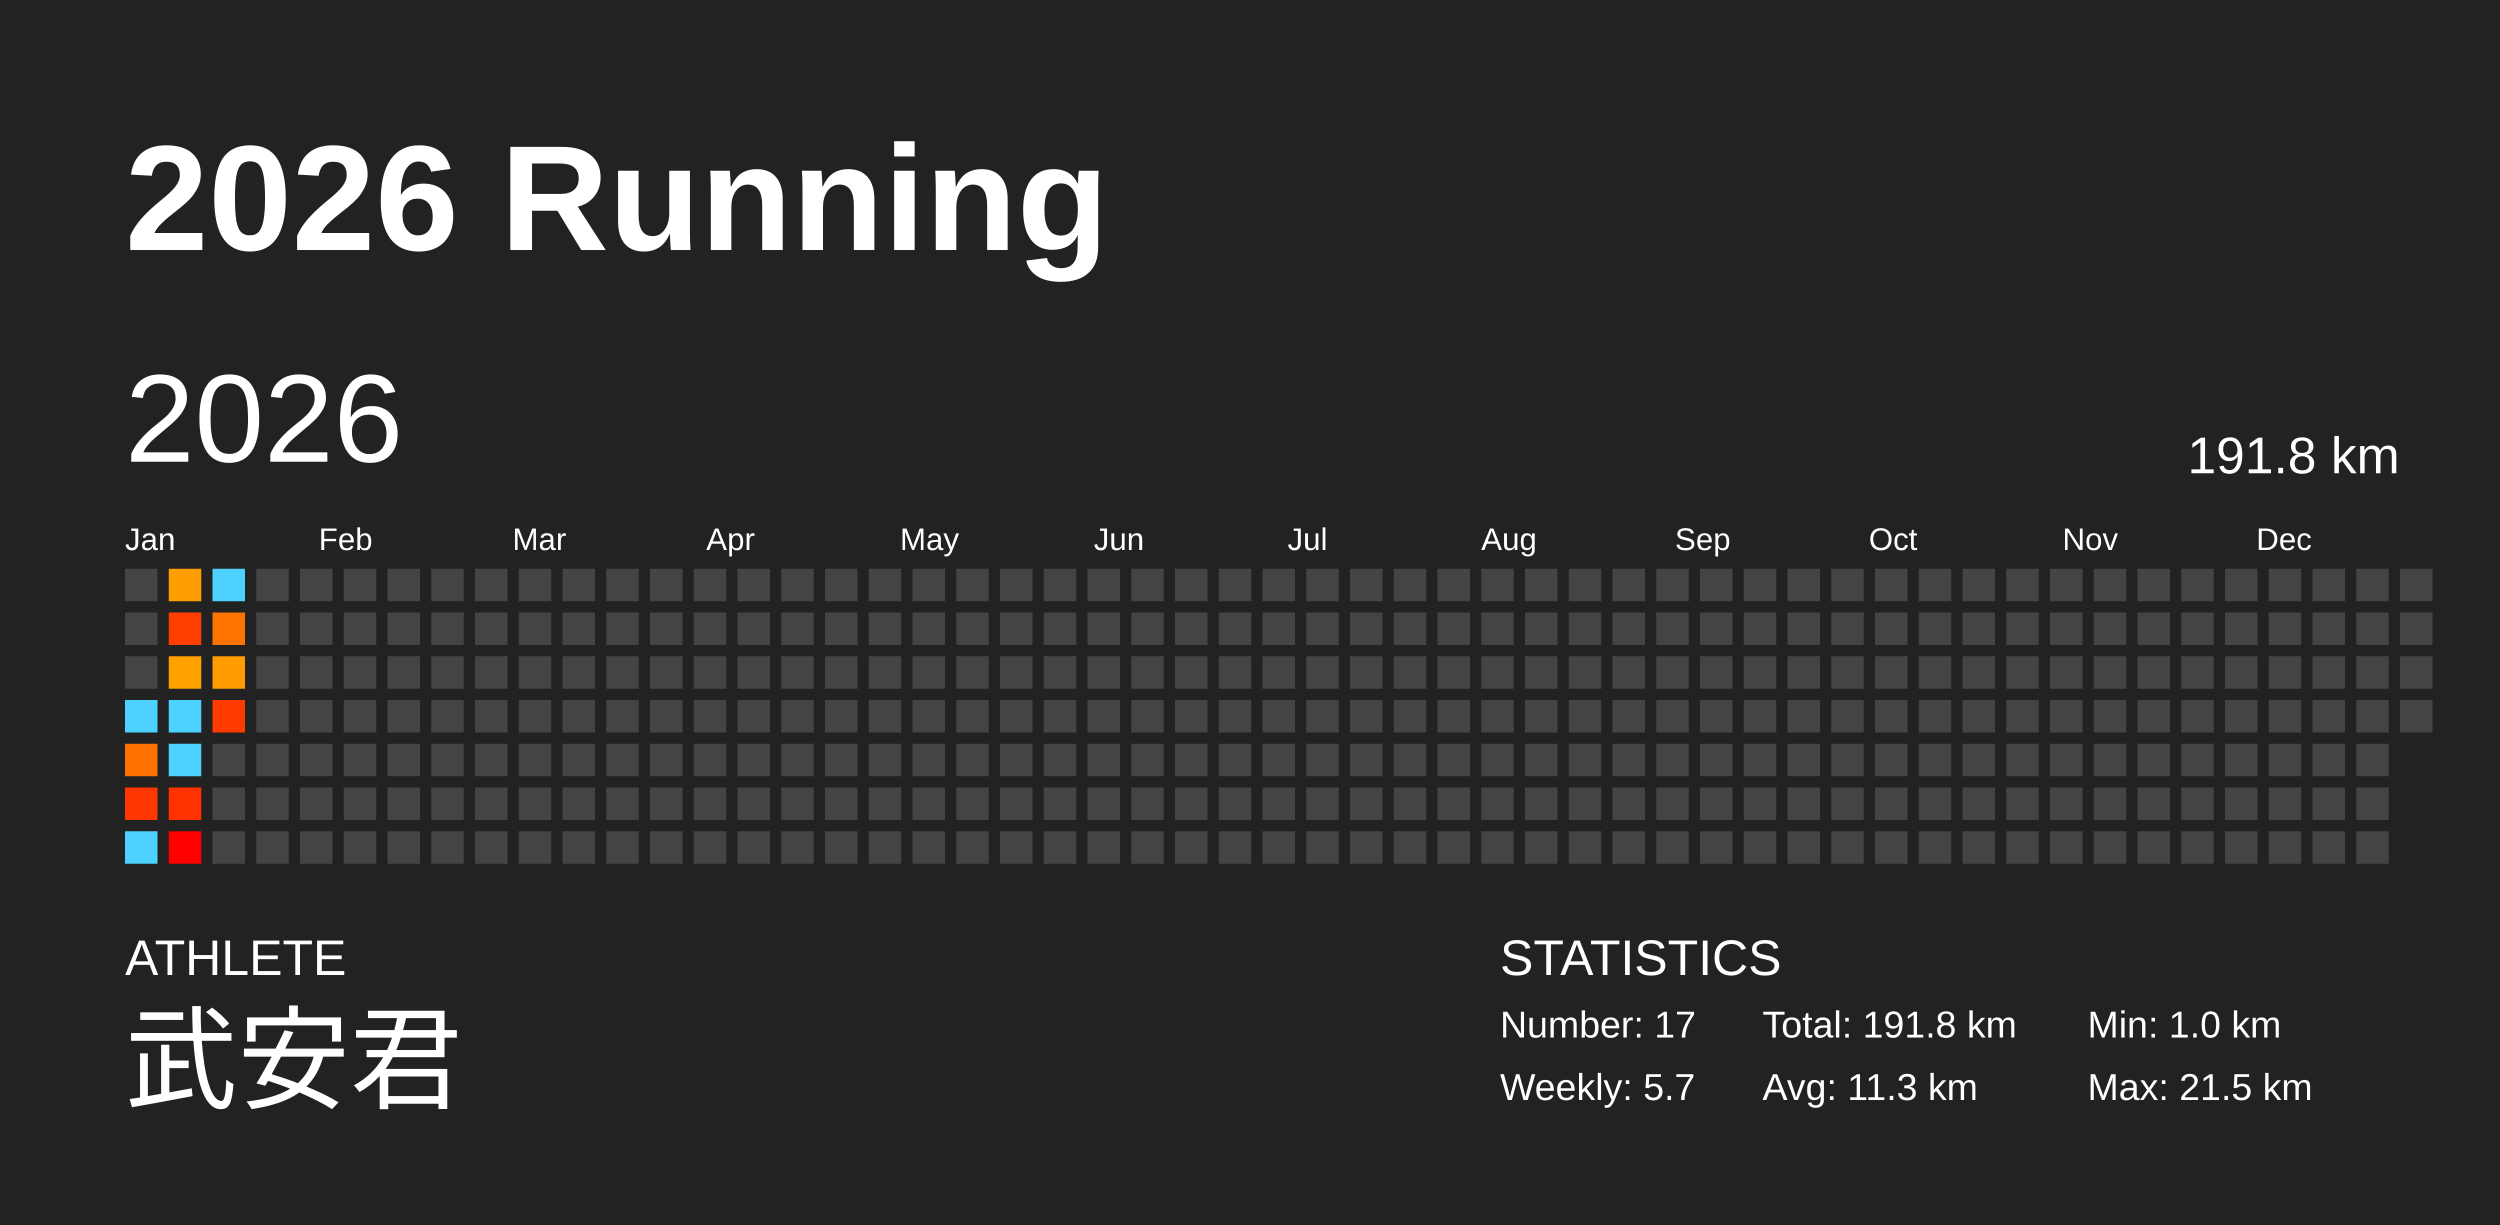
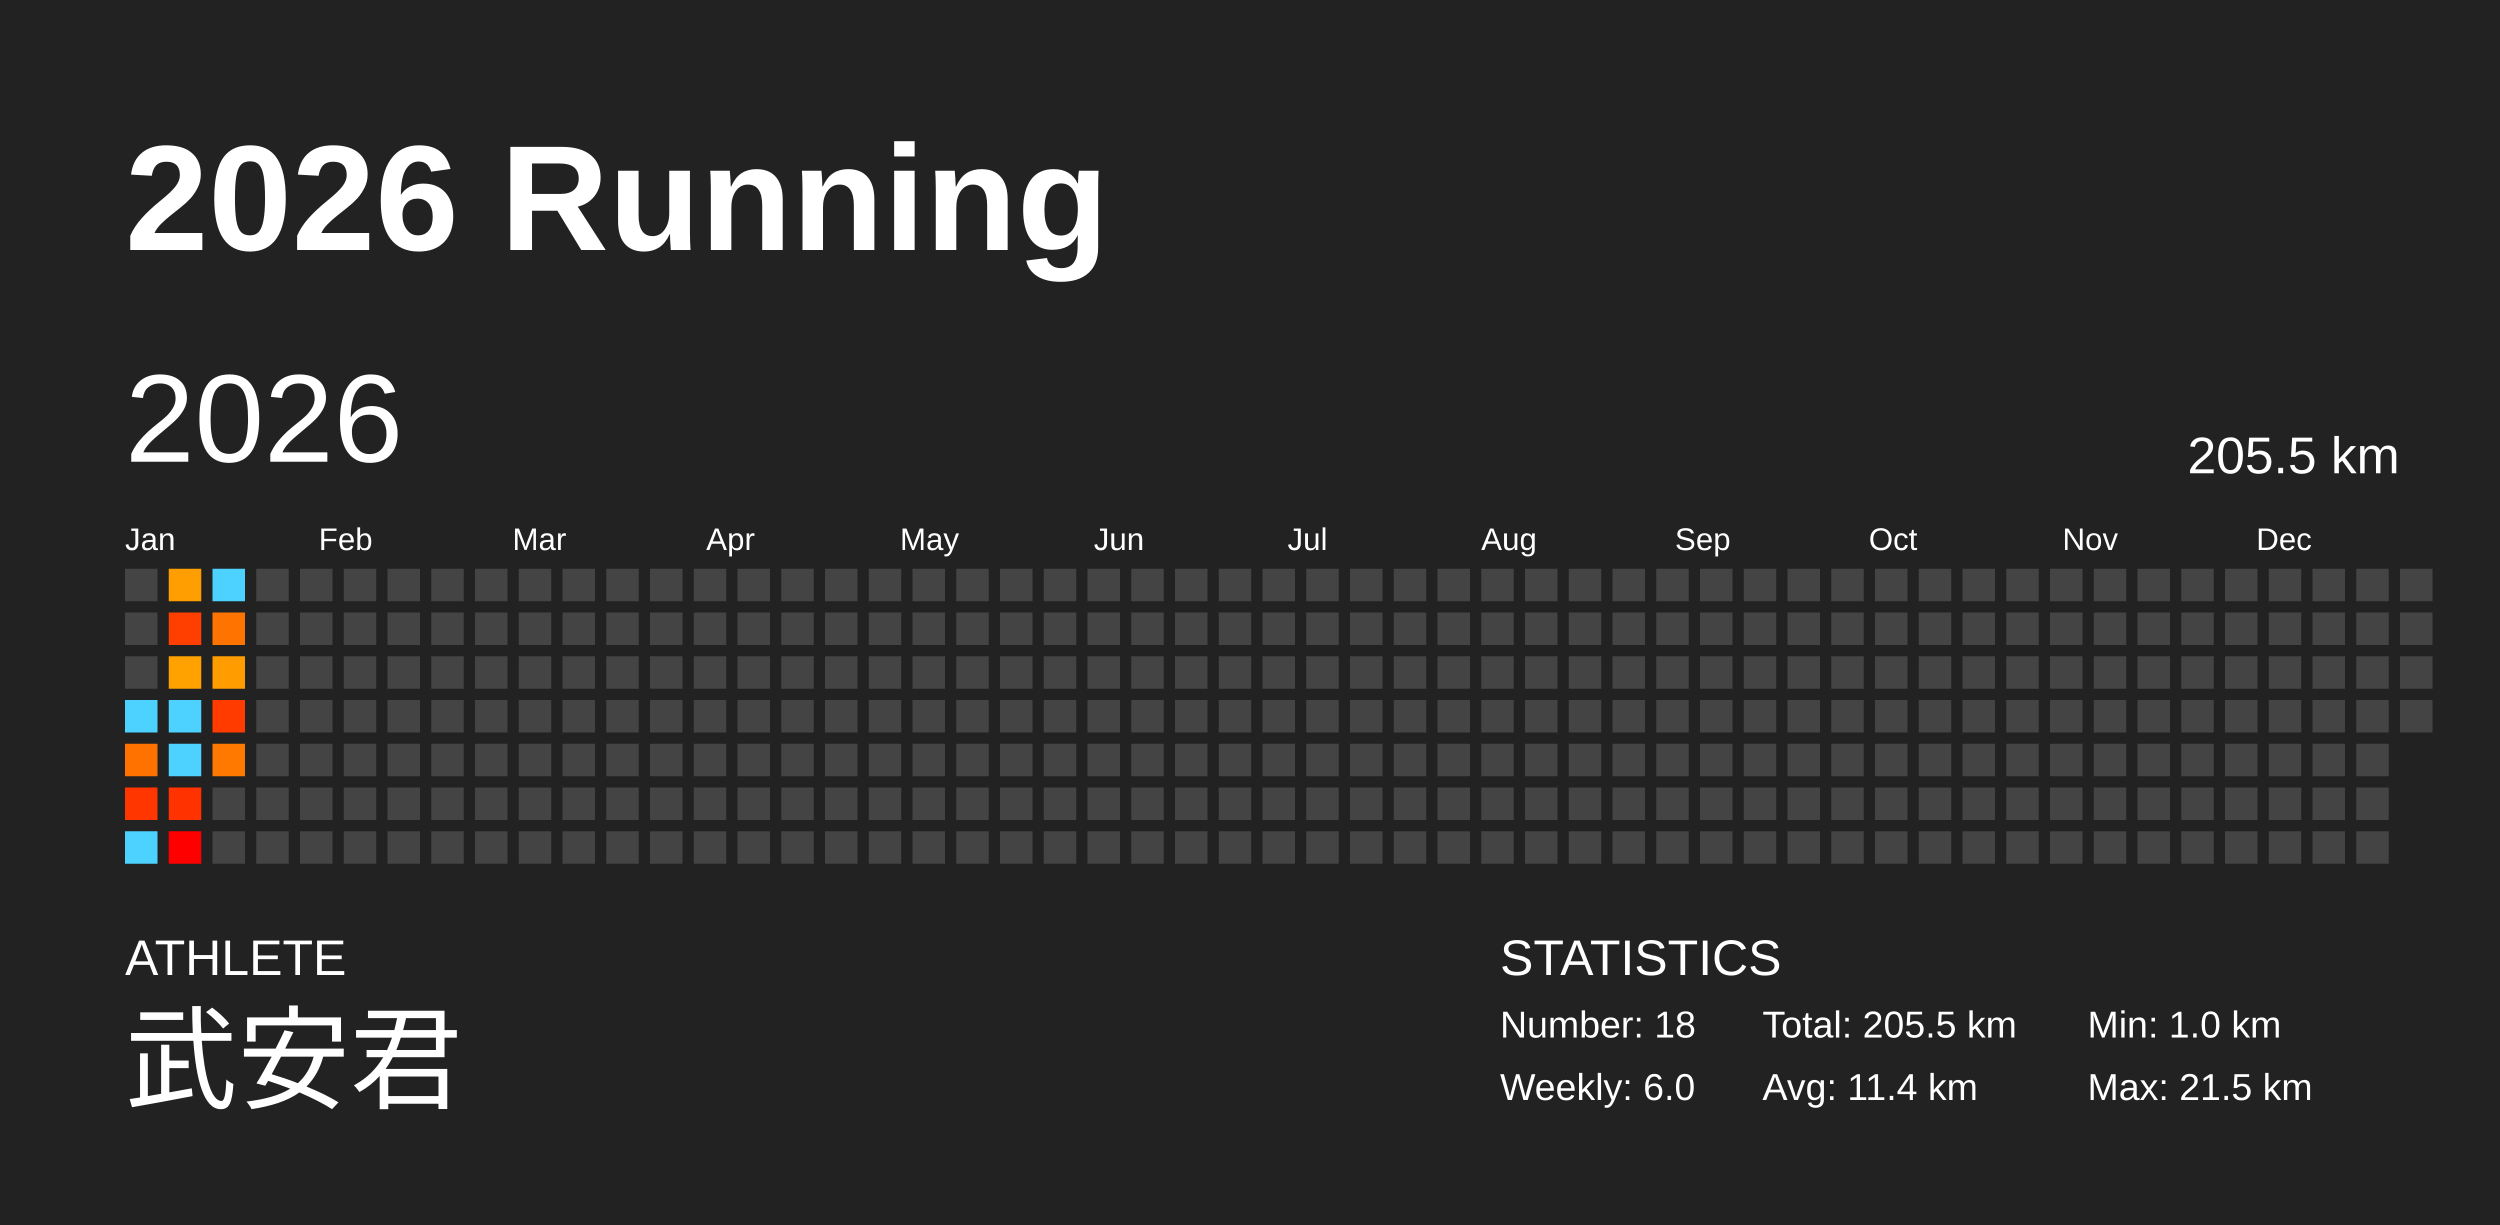
<svg xmlns="http://www.w3.org/2000/svg" baseProfile="full" height="98mm" version="1.1" viewBox="0,0,200,98" width="200mm">
  <defs />
  <rect fill="#222222" height="98" width="200" x="0" y="0" />
  <text fill="#FFFFFF" style="font-size:12px; font-family:Arial; font-weight:bold;" x="10" y="20">2026 Running</text>
  <text fill="#FFFFFF" style="font-size:4px; font-family:Arial" x="10" y="78">ATHLETE</text>
  <text fill="#FFFFFF" style="font-size:9px; font-family:Arial" x="10" y="88">武安君</text>
  <text fill="#FFFFFF" style="font-size:4px; font-family:Arial" x="120" y="78">STATISTICS</text>
-   <text fill="#FFFFFF" style="font-size:3px; font-family:Arial" x="120" y="83">Number: 17</text>
-   <text fill="#FFFFFF" style="font-size:3px; font-family:Arial" x="120" y="88">Weekly: 5.7</text>
-   <text fill="#FFFFFF" style="font-size:3px; font-family:Arial" x="141" y="83">Total: 191.8 km</text>
-   <text fill="#FFFFFF" style="font-size:3px; font-family:Arial" x="141" y="88">Avg: 11.3 km</text>
+   <text fill="#FFFFFF" style="font-size:3px; font-family:Arial" x="120" y="83">Number: 18</text>
+   <text fill="#FFFFFF" style="font-size:3px; font-family:Arial" x="120" y="88">Weekly: 6.0</text>
+   <text fill="#FFFFFF" style="font-size:3px; font-family:Arial" x="141" y="83">Total: 205.5 km</text>
+   <text fill="#FFFFFF" style="font-size:3px; font-family:Arial" x="141" y="88">Avg: 11.4 km</text>
  <text fill="#FFFFFF" style="font-size:3px; font-family:Arial" x="167" y="83">Min: 1.0 km</text>
  <text fill="#FFFFFF" style="font-size:3px; font-family:Arial" x="167" y="88">Max: 21.5 km</text>
  <text dominant-baseline="hanging" fill="#FFFFFF" style="font-size:10.0px; font-family:Arial;" x="10" y="30">2026</text>
-   <text dominant-baseline="hanging" fill="#FFFFFF" style="font-size:4.125px; font-family:Arial;" x="175" y="35">191.8 km</text>
+   <text dominant-baseline="hanging" fill="#FFFFFF" style="font-size:4.125px; font-family:Arial;" x="175" y="35">205.5 km</text>
  <text fill="#FFFFFF" style="font-size:2.5px; font-family:Arial" x="10.0" y="44">Jan</text>
  <text fill="#FFFFFF" style="font-size:2.5px; font-family:Arial" x="25.5" y="44">Feb</text>
  <text fill="#FFFFFF" style="font-size:2.5px; font-family:Arial" x="41.0" y="44">Mar</text>
  <text fill="#FFFFFF" style="font-size:2.5px; font-family:Arial" x="56.5" y="44">Apr</text>
  <text fill="#FFFFFF" style="font-size:2.5px; font-family:Arial" x="72.0" y="44">May</text>
  <text fill="#FFFFFF" style="font-size:2.5px; font-family:Arial" x="87.5" y="44">Jun</text>
  <text fill="#FFFFFF" style="font-size:2.5px; font-family:Arial" x="103.0" y="44">Jul</text>
  <text fill="#FFFFFF" style="font-size:2.5px; font-family:Arial" x="118.5" y="44">Aug</text>
  <text fill="#FFFFFF" style="font-size:2.5px; font-family:Arial" x="134.0" y="44">Sep</text>
  <text fill="#FFFFFF" style="font-size:2.5px; font-family:Arial" x="149.5" y="44">Oct</text>
  <text fill="#FFFFFF" style="font-size:2.5px; font-family:Arial" x="165.0" y="44">Nov</text>
  <text fill="#FFFFFF" style="font-size:2.5px; font-family:Arial" x="180.5" y="44">Dec</text>
  <rect fill="#444444" height="2.6" width="2.6" x="10.0" y="45.5" />
  <rect fill="#444444" height="2.6" width="2.6" x="10.0" y="49.0" />
  <rect fill="#444444" height="2.6" width="2.6" x="10.0" y="52.5" />
  <rect fill="#4dd2ff" height="2.6" width="2.6" x="10.0" y="56.0" />
  <rect fill="#ff7200" height="2.6" width="2.6" x="10.0" y="59.5" />
  <rect fill="#ff3600" height="2.6" width="2.6" x="10.0" y="63.0" />
  <rect fill="#4dd2ff" height="2.6" width="2.6" x="10.0" y="66.5" />
  <rect fill="#ff9e00" height="2.6" width="2.6" x="13.5" y="45.5" />
  <rect fill="#ff3f00" height="2.6" width="2.6" x="13.5" y="49.0" />
  <rect fill="#ffa200" height="2.6" width="2.6" x="13.5" y="52.5" />
  <rect fill="#4dd2ff" height="2.6" width="2.6" x="13.5" y="56.0" />
  <rect fill="#4dd2ff" height="2.6" width="2.6" x="13.5" y="59.5" />
  <rect fill="#ff3200" height="2.6" width="2.6" x="13.5" y="63.0" />
  <rect fill="red" height="2.6" width="2.6" x="13.5" y="66.5" />
  <rect fill="#4dd2ff" height="2.6" width="2.6" x="17.0" y="45.5" />
  <rect fill="#ff7400" height="2.6" width="2.6" x="17.0" y="49.0" />
  <rect fill="#ff9c00" height="2.6" width="2.6" x="17.0" y="52.5" />
  <rect fill="#ff3b00" height="2.6" width="2.6" x="17.0" y="56.0" />
-   <rect fill="#444444" height="2.6" width="2.6" x="17.0" y="59.5" />
+   <rect fill="#ff7900" height="2.6" width="2.6" x="17.0" y="59.5" />
  <rect fill="#444444" height="2.6" width="2.6" x="17.0" y="63.0" />
  <rect fill="#444444" height="2.6" width="2.6" x="17.0" y="66.5" />
  <rect fill="#444444" height="2.6" width="2.6" x="20.5" y="45.5" />
  <rect fill="#444444" height="2.6" width="2.6" x="20.5" y="49.0" />
  <rect fill="#444444" height="2.6" width="2.6" x="20.5" y="52.5" />
  <rect fill="#444444" height="2.6" width="2.6" x="20.5" y="56.0" />
  <rect fill="#444444" height="2.6" width="2.6" x="20.5" y="59.5" />
  <rect fill="#444444" height="2.6" width="2.6" x="20.5" y="63.0" />
  <rect fill="#444444" height="2.6" width="2.6" x="20.5" y="66.5" />
  <rect fill="#444444" height="2.6" width="2.6" x="24.0" y="45.5" />
  <rect fill="#444444" height="2.6" width="2.6" x="24.0" y="49.0" />
  <rect fill="#444444" height="2.6" width="2.6" x="24.0" y="52.5" />
  <rect fill="#444444" height="2.6" width="2.6" x="24.0" y="56.0" />
  <rect fill="#444444" height="2.6" width="2.6" x="24.0" y="59.5" />
  <rect fill="#444444" height="2.6" width="2.6" x="24.0" y="63.0" />
  <rect fill="#444444" height="2.6" width="2.6" x="24.0" y="66.5" />
  <rect fill="#444444" height="2.6" width="2.6" x="27.5" y="45.5" />
  <rect fill="#444444" height="2.6" width="2.6" x="27.5" y="49.0" />
  <rect fill="#444444" height="2.6" width="2.6" x="27.5" y="52.5" />
  <rect fill="#444444" height="2.6" width="2.6" x="27.5" y="56.0" />
  <rect fill="#444444" height="2.6" width="2.6" x="27.5" y="59.5" />
  <rect fill="#444444" height="2.6" width="2.6" x="27.5" y="63.0" />
  <rect fill="#444444" height="2.6" width="2.6" x="27.5" y="66.5" />
  <rect fill="#444444" height="2.6" width="2.6" x="31.0" y="45.5" />
  <rect fill="#444444" height="2.6" width="2.6" x="31.0" y="49.0" />
  <rect fill="#444444" height="2.6" width="2.6" x="31.0" y="52.5" />
  <rect fill="#444444" height="2.6" width="2.6" x="31.0" y="56.0" />
  <rect fill="#444444" height="2.6" width="2.6" x="31.0" y="59.5" />
  <rect fill="#444444" height="2.6" width="2.6" x="31.0" y="63.0" />
  <rect fill="#444444" height="2.6" width="2.6" x="31.0" y="66.5" />
  <rect fill="#444444" height="2.6" width="2.6" x="34.5" y="45.5" />
  <rect fill="#444444" height="2.6" width="2.6" x="34.5" y="49.0" />
  <rect fill="#444444" height="2.6" width="2.6" x="34.5" y="52.5" />
  <rect fill="#444444" height="2.6" width="2.6" x="34.5" y="56.0" />
  <rect fill="#444444" height="2.6" width="2.6" x="34.5" y="59.5" />
  <rect fill="#444444" height="2.6" width="2.6" x="34.5" y="63.0" />
  <rect fill="#444444" height="2.6" width="2.6" x="34.5" y="66.5" />
  <rect fill="#444444" height="2.6" width="2.6" x="38.0" y="45.5" />
  <rect fill="#444444" height="2.6" width="2.6" x="38.0" y="49.0" />
  <rect fill="#444444" height="2.6" width="2.6" x="38.0" y="52.5" />
  <rect fill="#444444" height="2.6" width="2.6" x="38.0" y="56.0" />
  <rect fill="#444444" height="2.6" width="2.6" x="38.0" y="59.5" />
  <rect fill="#444444" height="2.6" width="2.6" x="38.0" y="63.0" />
  <rect fill="#444444" height="2.6" width="2.6" x="38.0" y="66.5" />
  <rect fill="#444444" height="2.6" width="2.6" x="41.5" y="45.5" />
  <rect fill="#444444" height="2.6" width="2.6" x="41.5" y="49.0" />
  <rect fill="#444444" height="2.6" width="2.6" x="41.5" y="52.5" />
  <rect fill="#444444" height="2.6" width="2.6" x="41.5" y="56.0" />
  <rect fill="#444444" height="2.6" width="2.6" x="41.5" y="59.5" />
  <rect fill="#444444" height="2.6" width="2.6" x="41.5" y="63.0" />
  <rect fill="#444444" height="2.6" width="2.6" x="41.5" y="66.5" />
  <rect fill="#444444" height="2.6" width="2.6" x="45.0" y="45.5" />
  <rect fill="#444444" height="2.6" width="2.6" x="45.0" y="49.0" />
  <rect fill="#444444" height="2.6" width="2.6" x="45.0" y="52.5" />
  <rect fill="#444444" height="2.6" width="2.6" x="45.0" y="56.0" />
  <rect fill="#444444" height="2.6" width="2.6" x="45.0" y="59.5" />
  <rect fill="#444444" height="2.6" width="2.6" x="45.0" y="63.0" />
  <rect fill="#444444" height="2.6" width="2.6" x="45.0" y="66.5" />
  <rect fill="#444444" height="2.6" width="2.6" x="48.5" y="45.5" />
  <rect fill="#444444" height="2.6" width="2.6" x="48.5" y="49.0" />
  <rect fill="#444444" height="2.6" width="2.6" x="48.5" y="52.5" />
  <rect fill="#444444" height="2.6" width="2.6" x="48.5" y="56.0" />
  <rect fill="#444444" height="2.6" width="2.6" x="48.5" y="59.5" />
  <rect fill="#444444" height="2.6" width="2.6" x="48.5" y="63.0" />
  <rect fill="#444444" height="2.6" width="2.6" x="48.5" y="66.5" />
  <rect fill="#444444" height="2.6" width="2.6" x="52.0" y="45.5" />
  <rect fill="#444444" height="2.6" width="2.6" x="52.0" y="49.0" />
  <rect fill="#444444" height="2.6" width="2.6" x="52.0" y="52.5" />
  <rect fill="#444444" height="2.6" width="2.6" x="52.0" y="56.0" />
  <rect fill="#444444" height="2.6" width="2.6" x="52.0" y="59.5" />
  <rect fill="#444444" height="2.6" width="2.6" x="52.0" y="63.0" />
  <rect fill="#444444" height="2.6" width="2.6" x="52.0" y="66.5" />
  <rect fill="#444444" height="2.6" width="2.6" x="55.5" y="45.5" />
  <rect fill="#444444" height="2.6" width="2.6" x="55.5" y="49.0" />
  <rect fill="#444444" height="2.6" width="2.6" x="55.5" y="52.5" />
  <rect fill="#444444" height="2.6" width="2.6" x="55.5" y="56.0" />
  <rect fill="#444444" height="2.6" width="2.6" x="55.5" y="59.5" />
  <rect fill="#444444" height="2.6" width="2.6" x="55.5" y="63.0" />
  <rect fill="#444444" height="2.6" width="2.6" x="55.5" y="66.5" />
  <rect fill="#444444" height="2.6" width="2.6" x="59.0" y="45.5" />
  <rect fill="#444444" height="2.6" width="2.6" x="59.0" y="49.0" />
  <rect fill="#444444" height="2.6" width="2.6" x="59.0" y="52.5" />
  <rect fill="#444444" height="2.6" width="2.6" x="59.0" y="56.0" />
  <rect fill="#444444" height="2.6" width="2.6" x="59.0" y="59.5" />
  <rect fill="#444444" height="2.6" width="2.6" x="59.0" y="63.0" />
  <rect fill="#444444" height="2.6" width="2.6" x="59.0" y="66.5" />
  <rect fill="#444444" height="2.6" width="2.6" x="62.5" y="45.5" />
  <rect fill="#444444" height="2.6" width="2.6" x="62.5" y="49.0" />
  <rect fill="#444444" height="2.6" width="2.6" x="62.5" y="52.5" />
  <rect fill="#444444" height="2.6" width="2.6" x="62.5" y="56.0" />
  <rect fill="#444444" height="2.6" width="2.6" x="62.5" y="59.5" />
  <rect fill="#444444" height="2.6" width="2.6" x="62.5" y="63.0" />
  <rect fill="#444444" height="2.6" width="2.6" x="62.5" y="66.5" />
  <rect fill="#444444" height="2.6" width="2.6" x="66.0" y="45.5" />
  <rect fill="#444444" height="2.6" width="2.6" x="66.0" y="49.0" />
  <rect fill="#444444" height="2.6" width="2.6" x="66.0" y="52.5" />
  <rect fill="#444444" height="2.6" width="2.6" x="66.0" y="56.0" />
  <rect fill="#444444" height="2.6" width="2.6" x="66.0" y="59.5" />
  <rect fill="#444444" height="2.6" width="2.6" x="66.0" y="63.0" />
  <rect fill="#444444" height="2.6" width="2.6" x="66.0" y="66.5" />
  <rect fill="#444444" height="2.6" width="2.6" x="69.5" y="45.5" />
  <rect fill="#444444" height="2.6" width="2.6" x="69.5" y="49.0" />
  <rect fill="#444444" height="2.6" width="2.6" x="69.5" y="52.5" />
  <rect fill="#444444" height="2.6" width="2.6" x="69.5" y="56.0" />
  <rect fill="#444444" height="2.6" width="2.6" x="69.5" y="59.5" />
  <rect fill="#444444" height="2.6" width="2.6" x="69.5" y="63.0" />
  <rect fill="#444444" height="2.6" width="2.6" x="69.5" y="66.5" />
  <rect fill="#444444" height="2.6" width="2.6" x="73.0" y="45.5" />
  <rect fill="#444444" height="2.6" width="2.6" x="73.0" y="49.0" />
  <rect fill="#444444" height="2.6" width="2.6" x="73.0" y="52.5" />
  <rect fill="#444444" height="2.6" width="2.6" x="73.0" y="56.0" />
  <rect fill="#444444" height="2.6" width="2.6" x="73.0" y="59.5" />
  <rect fill="#444444" height="2.6" width="2.6" x="73.0" y="63.0" />
  <rect fill="#444444" height="2.6" width="2.6" x="73.0" y="66.5" />
  <rect fill="#444444" height="2.6" width="2.6" x="76.5" y="45.5" />
  <rect fill="#444444" height="2.6" width="2.6" x="76.5" y="49.0" />
  <rect fill="#444444" height="2.6" width="2.6" x="76.5" y="52.5" />
  <rect fill="#444444" height="2.6" width="2.6" x="76.5" y="56.0" />
  <rect fill="#444444" height="2.6" width="2.6" x="76.5" y="59.5" />
  <rect fill="#444444" height="2.6" width="2.6" x="76.5" y="63.0" />
  <rect fill="#444444" height="2.6" width="2.6" x="76.5" y="66.5" />
  <rect fill="#444444" height="2.6" width="2.6" x="80.0" y="45.5" />
  <rect fill="#444444" height="2.6" width="2.6" x="80.0" y="49.0" />
  <rect fill="#444444" height="2.6" width="2.6" x="80.0" y="52.5" />
  <rect fill="#444444" height="2.6" width="2.6" x="80.0" y="56.0" />
  <rect fill="#444444" height="2.6" width="2.6" x="80.0" y="59.5" />
  <rect fill="#444444" height="2.6" width="2.6" x="80.0" y="63.0" />
  <rect fill="#444444" height="2.6" width="2.6" x="80.0" y="66.5" />
  <rect fill="#444444" height="2.6" width="2.6" x="83.5" y="45.5" />
  <rect fill="#444444" height="2.6" width="2.6" x="83.5" y="49.0" />
  <rect fill="#444444" height="2.6" width="2.6" x="83.5" y="52.5" />
  <rect fill="#444444" height="2.6" width="2.6" x="83.5" y="56.0" />
  <rect fill="#444444" height="2.6" width="2.6" x="83.5" y="59.5" />
  <rect fill="#444444" height="2.6" width="2.6" x="83.5" y="63.0" />
  <rect fill="#444444" height="2.6" width="2.6" x="83.5" y="66.5" />
  <rect fill="#444444" height="2.6" width="2.6" x="87.0" y="45.5" />
  <rect fill="#444444" height="2.6" width="2.6" x="87.0" y="49.0" />
  <rect fill="#444444" height="2.6" width="2.6" x="87.0" y="52.5" />
  <rect fill="#444444" height="2.6" width="2.6" x="87.0" y="56.0" />
  <rect fill="#444444" height="2.6" width="2.6" x="87.0" y="59.5" />
  <rect fill="#444444" height="2.6" width="2.6" x="87.0" y="63.0" />
  <rect fill="#444444" height="2.6" width="2.6" x="87.0" y="66.5" />
  <rect fill="#444444" height="2.6" width="2.6" x="90.5" y="45.5" />
  <rect fill="#444444" height="2.6" width="2.6" x="90.5" y="49.0" />
  <rect fill="#444444" height="2.6" width="2.6" x="90.5" y="52.5" />
  <rect fill="#444444" height="2.6" width="2.6" x="90.5" y="56.0" />
  <rect fill="#444444" height="2.6" width="2.6" x="90.5" y="59.5" />
  <rect fill="#444444" height="2.6" width="2.6" x="90.5" y="63.0" />
  <rect fill="#444444" height="2.6" width="2.6" x="90.5" y="66.5" />
  <rect fill="#444444" height="2.6" width="2.6" x="94.0" y="45.5" />
  <rect fill="#444444" height="2.6" width="2.6" x="94.0" y="49.0" />
  <rect fill="#444444" height="2.6" width="2.6" x="94.0" y="52.5" />
  <rect fill="#444444" height="2.6" width="2.6" x="94.0" y="56.0" />
  <rect fill="#444444" height="2.6" width="2.6" x="94.0" y="59.5" />
  <rect fill="#444444" height="2.6" width="2.6" x="94.0" y="63.0" />
  <rect fill="#444444" height="2.6" width="2.6" x="94.0" y="66.5" />
  <rect fill="#444444" height="2.6" width="2.6" x="97.5" y="45.5" />
  <rect fill="#444444" height="2.6" width="2.6" x="97.5" y="49.0" />
  <rect fill="#444444" height="2.6" width="2.6" x="97.5" y="52.5" />
  <rect fill="#444444" height="2.6" width="2.6" x="97.5" y="56.0" />
  <rect fill="#444444" height="2.6" width="2.6" x="97.5" y="59.5" />
  <rect fill="#444444" height="2.6" width="2.6" x="97.5" y="63.0" />
  <rect fill="#444444" height="2.6" width="2.6" x="97.5" y="66.5" />
  <rect fill="#444444" height="2.6" width="2.6" x="101.0" y="45.5" />
  <rect fill="#444444" height="2.6" width="2.6" x="101.0" y="49.0" />
  <rect fill="#444444" height="2.6" width="2.6" x="101.0" y="52.5" />
  <rect fill="#444444" height="2.6" width="2.6" x="101.0" y="56.0" />
  <rect fill="#444444" height="2.6" width="2.6" x="101.0" y="59.5" />
  <rect fill="#444444" height="2.6" width="2.6" x="101.0" y="63.0" />
  <rect fill="#444444" height="2.6" width="2.6" x="101.0" y="66.5" />
  <rect fill="#444444" height="2.6" width="2.6" x="104.5" y="45.5" />
  <rect fill="#444444" height="2.6" width="2.6" x="104.5" y="49.0" />
  <rect fill="#444444" height="2.6" width="2.6" x="104.5" y="52.5" />
  <rect fill="#444444" height="2.6" width="2.6" x="104.5" y="56.0" />
  <rect fill="#444444" height="2.6" width="2.6" x="104.5" y="59.5" />
  <rect fill="#444444" height="2.6" width="2.6" x="104.5" y="63.0" />
  <rect fill="#444444" height="2.6" width="2.6" x="104.5" y="66.5" />
  <rect fill="#444444" height="2.6" width="2.6" x="108.0" y="45.5" />
  <rect fill="#444444" height="2.6" width="2.6" x="108.0" y="49.0" />
  <rect fill="#444444" height="2.6" width="2.6" x="108.0" y="52.5" />
  <rect fill="#444444" height="2.6" width="2.6" x="108.0" y="56.0" />
  <rect fill="#444444" height="2.6" width="2.6" x="108.0" y="59.5" />
  <rect fill="#444444" height="2.6" width="2.6" x="108.0" y="63.0" />
  <rect fill="#444444" height="2.6" width="2.6" x="108.0" y="66.5" />
  <rect fill="#444444" height="2.6" width="2.6" x="111.5" y="45.5" />
  <rect fill="#444444" height="2.6" width="2.6" x="111.5" y="49.0" />
  <rect fill="#444444" height="2.6" width="2.6" x="111.5" y="52.5" />
  <rect fill="#444444" height="2.6" width="2.6" x="111.5" y="56.0" />
  <rect fill="#444444" height="2.6" width="2.6" x="111.5" y="59.5" />
  <rect fill="#444444" height="2.6" width="2.6" x="111.5" y="63.0" />
  <rect fill="#444444" height="2.6" width="2.6" x="111.5" y="66.5" />
  <rect fill="#444444" height="2.6" width="2.6" x="115.0" y="45.5" />
  <rect fill="#444444" height="2.6" width="2.6" x="115.0" y="49.0" />
  <rect fill="#444444" height="2.6" width="2.6" x="115.0" y="52.5" />
  <rect fill="#444444" height="2.6" width="2.6" x="115.0" y="56.0" />
  <rect fill="#444444" height="2.6" width="2.6" x="115.0" y="59.5" />
  <rect fill="#444444" height="2.6" width="2.6" x="115.0" y="63.0" />
  <rect fill="#444444" height="2.6" width="2.6" x="115.0" y="66.5" />
  <rect fill="#444444" height="2.6" width="2.6" x="118.5" y="45.5" />
  <rect fill="#444444" height="2.6" width="2.6" x="118.5" y="49.0" />
  <rect fill="#444444" height="2.6" width="2.6" x="118.5" y="52.5" />
  <rect fill="#444444" height="2.6" width="2.6" x="118.5" y="56.0" />
  <rect fill="#444444" height="2.6" width="2.6" x="118.5" y="59.5" />
  <rect fill="#444444" height="2.6" width="2.6" x="118.5" y="63.0" />
  <rect fill="#444444" height="2.6" width="2.6" x="118.5" y="66.5" />
  <rect fill="#444444" height="2.6" width="2.6" x="122.0" y="45.5" />
  <rect fill="#444444" height="2.6" width="2.6" x="122.0" y="49.0" />
  <rect fill="#444444" height="2.6" width="2.6" x="122.0" y="52.5" />
  <rect fill="#444444" height="2.6" width="2.6" x="122.0" y="56.0" />
  <rect fill="#444444" height="2.6" width="2.6" x="122.0" y="59.5" />
  <rect fill="#444444" height="2.6" width="2.6" x="122.0" y="63.0" />
  <rect fill="#444444" height="2.6" width="2.6" x="122.0" y="66.5" />
  <rect fill="#444444" height="2.6" width="2.6" x="125.5" y="45.5" />
  <rect fill="#444444" height="2.6" width="2.6" x="125.5" y="49.0" />
  <rect fill="#444444" height="2.6" width="2.6" x="125.5" y="52.5" />
  <rect fill="#444444" height="2.6" width="2.6" x="125.5" y="56.0" />
  <rect fill="#444444" height="2.6" width="2.6" x="125.5" y="59.5" />
  <rect fill="#444444" height="2.6" width="2.6" x="125.5" y="63.0" />
  <rect fill="#444444" height="2.6" width="2.6" x="125.5" y="66.5" />
  <rect fill="#444444" height="2.6" width="2.6" x="129.0" y="45.5" />
  <rect fill="#444444" height="2.6" width="2.6" x="129.0" y="49.0" />
  <rect fill="#444444" height="2.6" width="2.6" x="129.0" y="52.5" />
  <rect fill="#444444" height="2.6" width="2.6" x="129.0" y="56.0" />
  <rect fill="#444444" height="2.6" width="2.6" x="129.0" y="59.5" />
  <rect fill="#444444" height="2.6" width="2.6" x="129.0" y="63.0" />
  <rect fill="#444444" height="2.6" width="2.6" x="129.0" y="66.5" />
  <rect fill="#444444" height="2.6" width="2.6" x="132.5" y="45.5" />
  <rect fill="#444444" height="2.6" width="2.6" x="132.5" y="49.0" />
  <rect fill="#444444" height="2.6" width="2.6" x="132.5" y="52.5" />
  <rect fill="#444444" height="2.6" width="2.6" x="132.5" y="56.0" />
  <rect fill="#444444" height="2.6" width="2.6" x="132.5" y="59.5" />
  <rect fill="#444444" height="2.6" width="2.6" x="132.5" y="63.0" />
  <rect fill="#444444" height="2.6" width="2.6" x="132.5" y="66.5" />
  <rect fill="#444444" height="2.6" width="2.6" x="136.0" y="45.5" />
  <rect fill="#444444" height="2.6" width="2.6" x="136.0" y="49.0" />
  <rect fill="#444444" height="2.6" width="2.6" x="136.0" y="52.5" />
  <rect fill="#444444" height="2.6" width="2.6" x="136.0" y="56.0" />
  <rect fill="#444444" height="2.6" width="2.6" x="136.0" y="59.5" />
  <rect fill="#444444" height="2.6" width="2.6" x="136.0" y="63.0" />
  <rect fill="#444444" height="2.6" width="2.6" x="136.0" y="66.5" />
  <rect fill="#444444" height="2.6" width="2.6" x="139.5" y="45.5" />
  <rect fill="#444444" height="2.6" width="2.6" x="139.5" y="49.0" />
  <rect fill="#444444" height="2.6" width="2.6" x="139.5" y="52.5" />
  <rect fill="#444444" height="2.6" width="2.6" x="139.5" y="56.0" />
  <rect fill="#444444" height="2.6" width="2.6" x="139.5" y="59.5" />
  <rect fill="#444444" height="2.6" width="2.6" x="139.5" y="63.0" />
  <rect fill="#444444" height="2.6" width="2.6" x="139.5" y="66.5" />
  <rect fill="#444444" height="2.6" width="2.6" x="143.0" y="45.5" />
  <rect fill="#444444" height="2.6" width="2.6" x="143.0" y="49.0" />
  <rect fill="#444444" height="2.6" width="2.6" x="143.0" y="52.5" />
  <rect fill="#444444" height="2.6" width="2.6" x="143.0" y="56.0" />
  <rect fill="#444444" height="2.6" width="2.6" x="143.0" y="59.5" />
  <rect fill="#444444" height="2.6" width="2.6" x="143.0" y="63.0" />
  <rect fill="#444444" height="2.6" width="2.6" x="143.0" y="66.5" />
  <rect fill="#444444" height="2.6" width="2.6" x="146.5" y="45.5" />
  <rect fill="#444444" height="2.6" width="2.6" x="146.5" y="49.0" />
  <rect fill="#444444" height="2.6" width="2.6" x="146.5" y="52.5" />
  <rect fill="#444444" height="2.6" width="2.6" x="146.5" y="56.0" />
  <rect fill="#444444" height="2.6" width="2.6" x="146.5" y="59.5" />
  <rect fill="#444444" height="2.6" width="2.6" x="146.5" y="63.0" />
  <rect fill="#444444" height="2.6" width="2.6" x="146.5" y="66.5" />
  <rect fill="#444444" height="2.6" width="2.6" x="150.0" y="45.5" />
  <rect fill="#444444" height="2.6" width="2.6" x="150.0" y="49.0" />
  <rect fill="#444444" height="2.6" width="2.6" x="150.0" y="52.5" />
  <rect fill="#444444" height="2.6" width="2.6" x="150.0" y="56.0" />
  <rect fill="#444444" height="2.6" width="2.6" x="150.0" y="59.5" />
  <rect fill="#444444" height="2.6" width="2.6" x="150.0" y="63.0" />
  <rect fill="#444444" height="2.6" width="2.6" x="150.0" y="66.5" />
  <rect fill="#444444" height="2.6" width="2.6" x="153.5" y="45.5" />
  <rect fill="#444444" height="2.6" width="2.6" x="153.5" y="49.0" />
  <rect fill="#444444" height="2.6" width="2.6" x="153.5" y="52.5" />
  <rect fill="#444444" height="2.6" width="2.6" x="153.5" y="56.0" />
  <rect fill="#444444" height="2.6" width="2.6" x="153.5" y="59.5" />
  <rect fill="#444444" height="2.6" width="2.6" x="153.5" y="63.0" />
  <rect fill="#444444" height="2.6" width="2.6" x="153.5" y="66.5" />
  <rect fill="#444444" height="2.6" width="2.6" x="157.0" y="45.5" />
  <rect fill="#444444" height="2.6" width="2.6" x="157.0" y="49.0" />
  <rect fill="#444444" height="2.6" width="2.6" x="157.0" y="52.5" />
  <rect fill="#444444" height="2.6" width="2.6" x="157.0" y="56.0" />
  <rect fill="#444444" height="2.6" width="2.6" x="157.0" y="59.5" />
  <rect fill="#444444" height="2.6" width="2.6" x="157.0" y="63.0" />
  <rect fill="#444444" height="2.6" width="2.6" x="157.0" y="66.5" />
  <rect fill="#444444" height="2.6" width="2.6" x="160.5" y="45.5" />
  <rect fill="#444444" height="2.6" width="2.6" x="160.5" y="49.0" />
  <rect fill="#444444" height="2.6" width="2.6" x="160.5" y="52.5" />
  <rect fill="#444444" height="2.6" width="2.6" x="160.5" y="56.0" />
  <rect fill="#444444" height="2.6" width="2.6" x="160.5" y="59.5" />
  <rect fill="#444444" height="2.6" width="2.6" x="160.5" y="63.0" />
  <rect fill="#444444" height="2.6" width="2.6" x="160.5" y="66.5" />
  <rect fill="#444444" height="2.6" width="2.6" x="164.0" y="45.5" />
  <rect fill="#444444" height="2.6" width="2.6" x="164.0" y="49.0" />
  <rect fill="#444444" height="2.6" width="2.6" x="164.0" y="52.5" />
  <rect fill="#444444" height="2.6" width="2.6" x="164.0" y="56.0" />
  <rect fill="#444444" height="2.6" width="2.6" x="164.0" y="59.5" />
  <rect fill="#444444" height="2.6" width="2.6" x="164.0" y="63.0" />
  <rect fill="#444444" height="2.6" width="2.6" x="164.0" y="66.5" />
  <rect fill="#444444" height="2.6" width="2.6" x="167.5" y="45.5" />
  <rect fill="#444444" height="2.6" width="2.6" x="167.5" y="49.0" />
  <rect fill="#444444" height="2.6" width="2.6" x="167.5" y="52.5" />
  <rect fill="#444444" height="2.6" width="2.6" x="167.5" y="56.0" />
  <rect fill="#444444" height="2.6" width="2.6" x="167.5" y="59.5" />
  <rect fill="#444444" height="2.6" width="2.6" x="167.5" y="63.0" />
  <rect fill="#444444" height="2.6" width="2.6" x="167.5" y="66.5" />
  <rect fill="#444444" height="2.6" width="2.6" x="171.0" y="45.5" />
  <rect fill="#444444" height="2.6" width="2.6" x="171.0" y="49.0" />
  <rect fill="#444444" height="2.6" width="2.6" x="171.0" y="52.5" />
  <rect fill="#444444" height="2.6" width="2.6" x="171.0" y="56.0" />
  <rect fill="#444444" height="2.6" width="2.6" x="171.0" y="59.5" />
  <rect fill="#444444" height="2.6" width="2.6" x="171.0" y="63.0" />
  <rect fill="#444444" height="2.6" width="2.6" x="171.0" y="66.5" />
  <rect fill="#444444" height="2.6" width="2.6" x="174.5" y="45.5" />
  <rect fill="#444444" height="2.6" width="2.6" x="174.5" y="49.0" />
  <rect fill="#444444" height="2.6" width="2.6" x="174.5" y="52.5" />
  <rect fill="#444444" height="2.6" width="2.6" x="174.5" y="56.0" />
  <rect fill="#444444" height="2.6" width="2.6" x="174.5" y="59.5" />
  <rect fill="#444444" height="2.6" width="2.6" x="174.5" y="63.0" />
  <rect fill="#444444" height="2.6" width="2.6" x="174.5" y="66.5" />
  <rect fill="#444444" height="2.6" width="2.6" x="178.0" y="45.5" />
  <rect fill="#444444" height="2.6" width="2.6" x="178.0" y="49.0" />
  <rect fill="#444444" height="2.6" width="2.6" x="178.0" y="52.5" />
  <rect fill="#444444" height="2.6" width="2.6" x="178.0" y="56.0" />
  <rect fill="#444444" height="2.6" width="2.6" x="178.0" y="59.5" />
  <rect fill="#444444" height="2.6" width="2.6" x="178.0" y="63.0" />
  <rect fill="#444444" height="2.6" width="2.6" x="178.0" y="66.5" />
  <rect fill="#444444" height="2.6" width="2.6" x="181.5" y="45.5" />
  <rect fill="#444444" height="2.6" width="2.6" x="181.5" y="49.0" />
  <rect fill="#444444" height="2.6" width="2.6" x="181.5" y="52.5" />
  <rect fill="#444444" height="2.6" width="2.6" x="181.5" y="56.0" />
  <rect fill="#444444" height="2.6" width="2.6" x="181.5" y="59.5" />
  <rect fill="#444444" height="2.6" width="2.6" x="181.5" y="63.0" />
  <rect fill="#444444" height="2.6" width="2.6" x="181.5" y="66.5" />
  <rect fill="#444444" height="2.6" width="2.6" x="185.0" y="45.5" />
  <rect fill="#444444" height="2.6" width="2.6" x="185.0" y="49.0" />
  <rect fill="#444444" height="2.6" width="2.6" x="185.0" y="52.5" />
  <rect fill="#444444" height="2.6" width="2.6" x="185.0" y="56.0" />
  <rect fill="#444444" height="2.6" width="2.6" x="185.0" y="59.5" />
  <rect fill="#444444" height="2.6" width="2.6" x="185.0" y="63.0" />
  <rect fill="#444444" height="2.6" width="2.6" x="185.0" y="66.5" />
  <rect fill="#444444" height="2.6" width="2.6" x="188.5" y="45.5" />
  <rect fill="#444444" height="2.6" width="2.6" x="188.5" y="49.0" />
  <rect fill="#444444" height="2.6" width="2.6" x="188.5" y="52.5" />
  <rect fill="#444444" height="2.6" width="2.6" x="188.5" y="56.0" />
  <rect fill="#444444" height="2.6" width="2.6" x="188.5" y="59.5" />
  <rect fill="#444444" height="2.6" width="2.6" x="188.5" y="63.0" />
  <rect fill="#444444" height="2.6" width="2.6" x="188.5" y="66.5" />
  <rect fill="#444444" height="2.6" width="2.6" x="192.0" y="45.5" />
  <rect fill="#444444" height="2.6" width="2.6" x="192.0" y="49.0" />
  <rect fill="#444444" height="2.6" width="2.6" x="192.0" y="52.5" />
  <rect fill="#444444" height="2.6" width="2.6" x="192.0" y="56.0" />
</svg>
